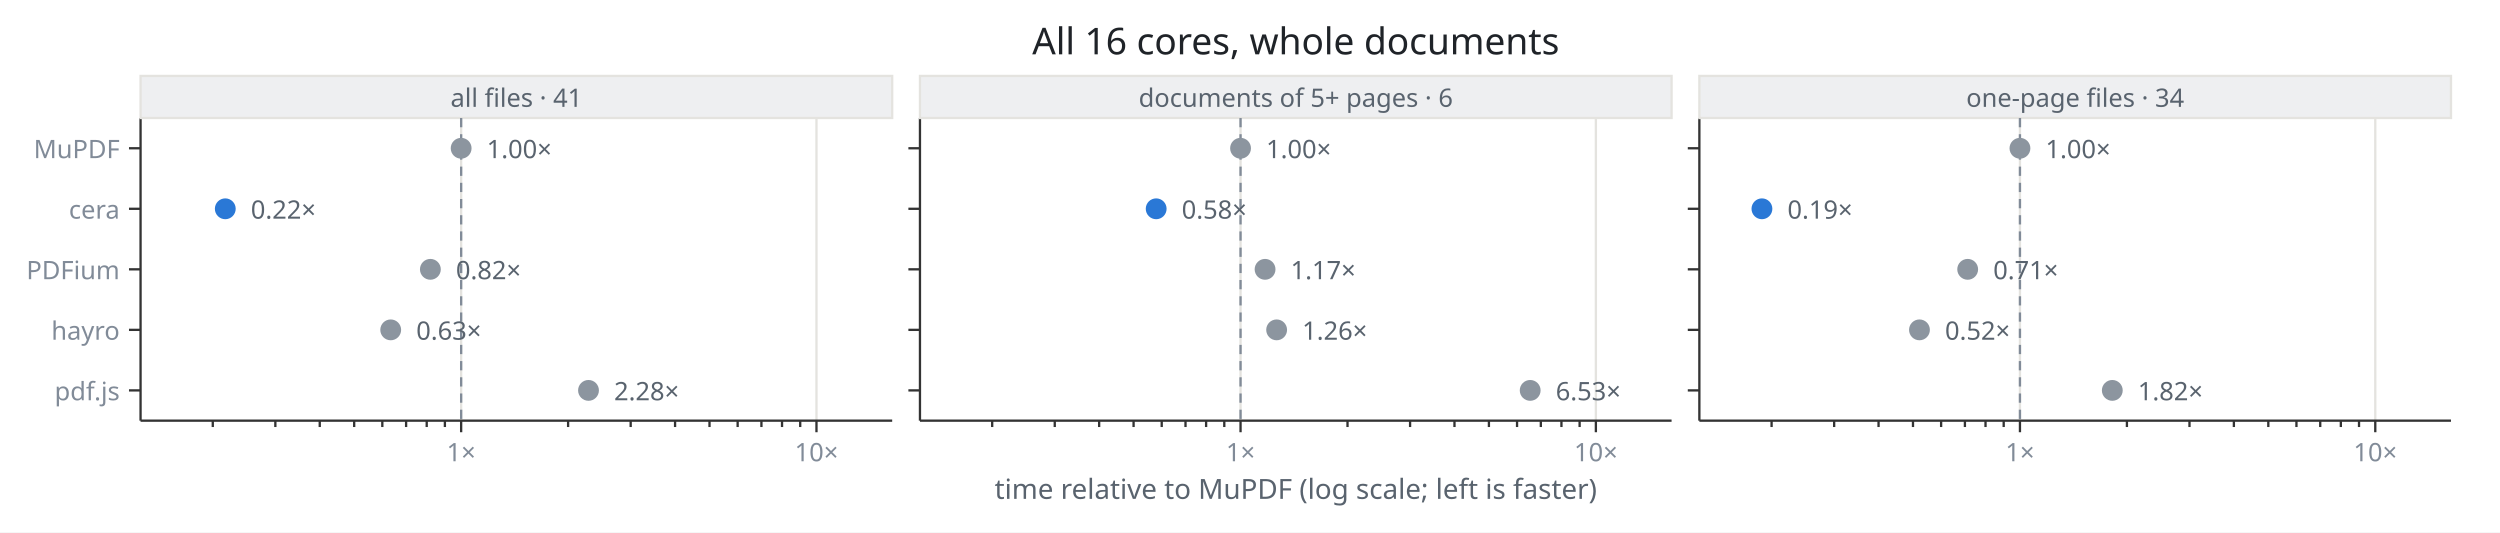
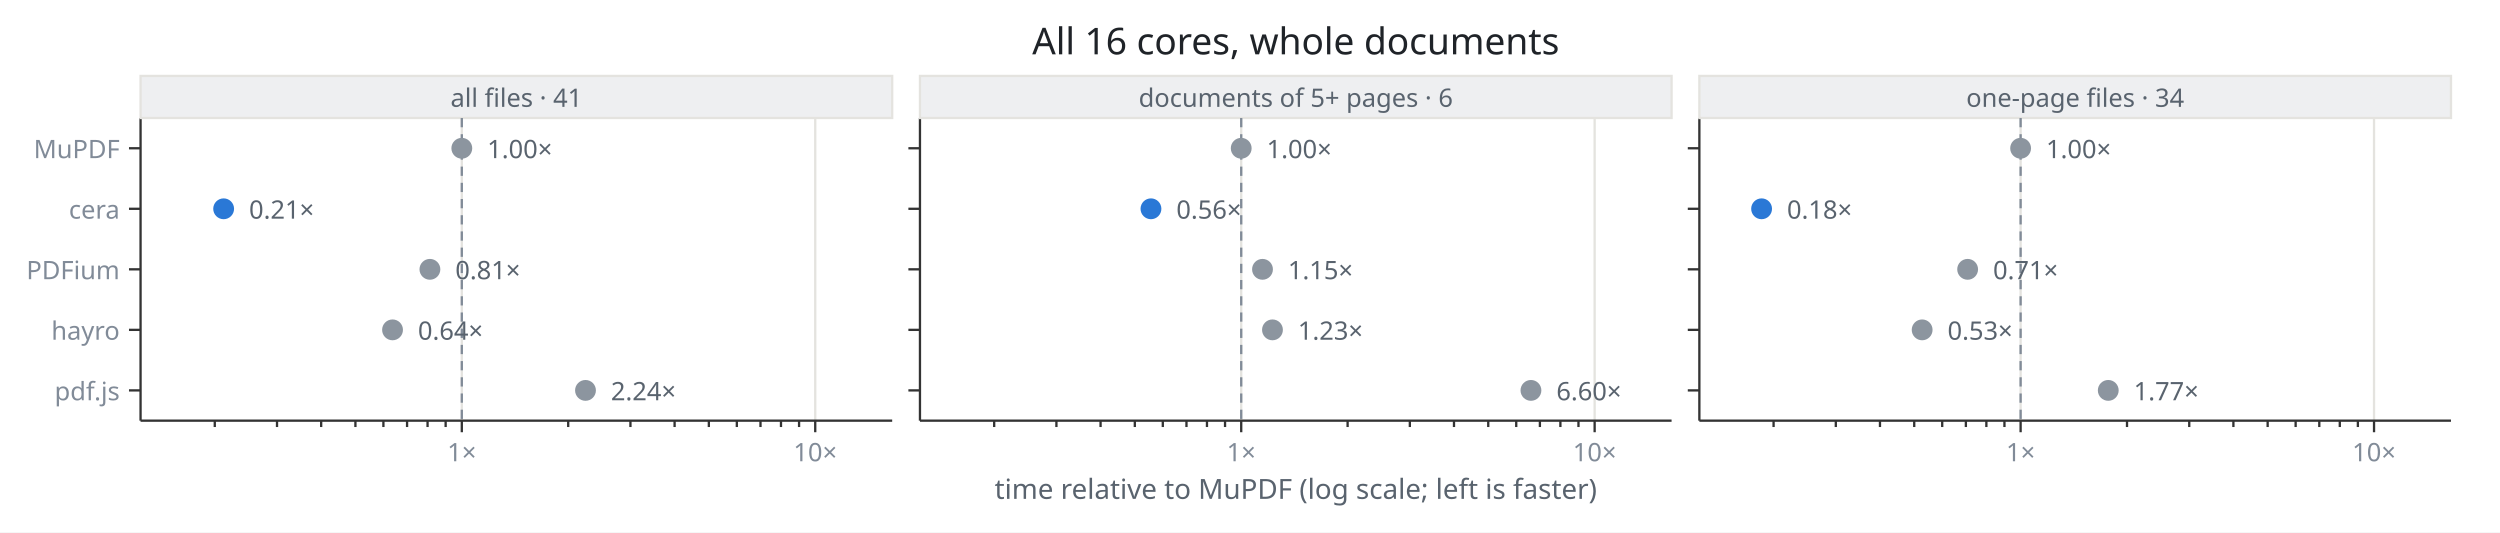
<svg xmlns="http://www.w3.org/2000/svg" width="1080" height="230" viewBox="0 0 1080 230" role="img" aria-labelledby="figure-title">
  <defs>
    <clipPath id="c1">
      <path d="M60.721,50.975 L385.423,50.975 L385.423,181.725 L60.721,181.725 Z" />
    </clipPath>
    <path id="m2" d="M4.5,0 C4.5,2.485 2.485,4.5 0,4.5 C-2.485,4.5 -4.5,2.485 -4.5,0 C-4.5,-2.485 -2.485,-4.5 0,-4.5 C2.485,-4.5 4.5,-2.485 4.5,0 Z" fill="#8c959f" />
    <path id="m3" d="M4.5,0 C4.5,2.485 2.485,4.5 0,4.5 C-2.485,4.5 -4.5,2.485 -4.5,0 C-4.5,-2.485 -2.485,-4.5 0,-4.5 C2.485,-4.5 4.5,-2.485 4.5,0 Z" fill="#2a78d6" />
    <clipPath id="c4">
      <path d="M397.423,50.975 L722.124,50.975 L722.124,181.725 L397.423,181.725 Z" />
    </clipPath>
    <clipPath id="c5">
      <path d="M734.124,50.975 L1058.826,50.975 L1058.826,181.725 L734.124,181.725 Z" />
    </clipPath>
  </defs>
  <path d="M0,0 L1080,0 L1080,230 L0,230 Z" fill="#ffffff" />
-   <polyline fill="none" points="199.215,50.975 199.215,181.725" stroke="#e4e3df" />
-   <polyline fill="none" points="352.716,50.975 352.716,181.725" stroke="#e4e3df" />
+   <polyline fill="none" points="199.503,50.975 199.503,181.725" stroke="#e4e3df" />
+   <polyline fill="none" points="352.182,50.975 352.182,181.725" stroke="#e4e3df" />
  <polyline fill="none" points="60.721,181.725 385.423,181.725" stroke="#333333" />
  <polyline fill="none" points="60.721,50.975 60.721,181.725" stroke="#333333" />
-   <polyline fill="none" points="91.922,181.725 91.922,184.475" stroke="#333333" />
-   <polyline fill="none" points="118.952,181.725 118.952,184.475" stroke="#333333" />
-   <polyline fill="none" points="138.131,181.725 138.131,184.475" stroke="#333333" />
-   <polyline fill="none" points="153.006,181.725 153.006,184.475" stroke="#333333" />
-   <polyline fill="none" points="165.161,181.725 165.161,184.475" stroke="#333333" />
-   <polyline fill="none" points="175.437,181.725 175.437,184.475" stroke="#333333" />
-   <polyline fill="none" points="184.339,181.725 184.339,184.475" stroke="#333333" />
-   <polyline fill="none" points="192.191,181.725 192.191,184.475" stroke="#333333" />
-   <polyline fill="none" points="199.215,181.725 199.215,186.725" stroke="#333333" />
-   <text x="199.215" y="190.725" font-family="sans-serif" font-size="11" text-anchor="middle" dominant-baseline="hanging" fill="#818b98">1×</text>
-   <polyline fill="none" points="245.423,181.725 245.423,184.475" stroke="#333333" />
-   <polyline fill="none" points="272.454,181.725 272.454,184.475" stroke="#333333" />
-   <polyline fill="none" points="291.632,181.725 291.632,184.475" stroke="#333333" />
-   <polyline fill="none" points="306.508,181.725 306.508,184.475" stroke="#333333" />
-   <polyline fill="none" points="318.662,181.725 318.662,184.475" stroke="#333333" />
-   <polyline fill="none" points="328.938,181.725 328.938,184.475" stroke="#333333" />
-   <polyline fill="none" points="337.84,181.725 337.84,184.475" stroke="#333333" />
-   <polyline fill="none" points="345.692,181.725 345.692,184.475" stroke="#333333" />
-   <polyline fill="none" points="352.716,181.725 352.716,186.725" stroke="#333333" />
-   <text x="352.716" y="190.725" font-family="sans-serif" font-size="11" text-anchor="middle" dominant-baseline="hanging" fill="#818b98">10×</text>
+   <polyline fill="none" points="92.784,181.725 92.784,184.475" stroke="#333333" />
+   <polyline fill="none" points="119.67,181.725 119.67,184.475" stroke="#333333" />
+   <polyline fill="none" points="138.745,181.725 138.745,184.475" stroke="#333333" />
+   <polyline fill="none" points="153.541,181.725 153.541,184.475" stroke="#333333" />
+   <polyline fill="none" points="165.631,181.725 165.631,184.475" stroke="#333333" />
+   <polyline fill="none" points="175.852,181.725 175.852,184.475" stroke="#333333" />
+   <polyline fill="none" points="184.706,181.725 184.706,184.475" stroke="#333333" />
+   <polyline fill="none" points="192.516,181.725 192.516,184.475" stroke="#333333" />
+   <polyline fill="none" points="199.503,181.725 199.503,186.725" stroke="#333333" />
+   <text x="199.503" y="190.725" font-family="sans-serif" font-size="11" text-anchor="middle" dominant-baseline="hanging" fill="#818b98">1×</text>
+   <polyline fill="none" points="245.464,181.725 245.464,184.475" stroke="#333333" />
+   <polyline fill="none" points="272.349,181.725 272.349,184.475" stroke="#333333" />
+   <polyline fill="none" points="291.425,181.725 291.425,184.475" stroke="#333333" />
+   <polyline fill="none" points="306.221,181.725 306.221,184.475" stroke="#333333" />
+   <polyline fill="none" points="318.31,181.725 318.31,184.475" stroke="#333333" />
+   <polyline fill="none" points="328.532,181.725 328.532,184.475" stroke="#333333" />
+   <polyline fill="none" points="337.386,181.725 337.386,184.475" stroke="#333333" />
+   <polyline fill="none" points="345.196,181.725 345.196,184.475" stroke="#333333" />
+   <polyline fill="none" points="352.182,181.725 352.182,186.725" stroke="#333333" />
+   <text x="352.182" y="190.725" font-family="sans-serif" font-size="11" text-anchor="middle" dominant-baseline="hanging" fill="#818b98">10×</text>
  <polyline fill="none" points="55.721,168.65 60.721,168.65" stroke="#333333" />
  <text x="51.721" y="168.65" font-family="sans-serif" font-size="11" text-anchor="end" dominant-baseline="central" fill="#818b98">pdf.js</text>
  <polyline fill="none" points="55.721,142.5 60.721,142.5" stroke="#333333" />
  <text x="51.721" y="142.5" font-family="sans-serif" font-size="11" text-anchor="end" dominant-baseline="central" fill="#818b98">hayro</text>
  <polyline fill="none" points="55.721,116.35 60.721,116.35" stroke="#333333" />
  <text x="51.721" y="116.35" font-family="sans-serif" font-size="11" text-anchor="end" dominant-baseline="central" fill="#818b98">PDFium</text>
  <polyline fill="none" points="55.721,90.2 60.721,90.2" stroke="#333333" />
  <text x="51.721" y="90.2" font-family="sans-serif" font-size="11" text-anchor="end" dominant-baseline="central" fill="#818b98">cera</text>
  <polyline fill="none" points="55.721,64.05 60.721,64.05" stroke="#333333" />
  <text x="51.721" y="64.05" font-family="sans-serif" font-size="11" text-anchor="end" dominant-baseline="central" fill="#818b98">MuPDF</text>
  <path d="M60.721,32.8 L385.423,32.8 L385.423,50.975 L60.721,50.975 Z" fill="#eeeff1" />
  <path fill="none" d="M60.721,32.8 L385.423,32.8 L385.423,50.975 L60.721,50.975 Z" stroke="#e4e3df" />
  <text x="223.072" y="41.887" font-family="sans-serif" font-size="11" text-anchor="middle" dominant-baseline="central" fill="#59636e">all files · 41</text>
-   <polyline fill="none" points="535.917,50.975 535.917,181.725" stroke="#e4e3df" />
-   <polyline fill="none" points="689.418,50.975 689.418,181.725" stroke="#e4e3df" />
+   <polyline fill="none" points="536.204,50.975 536.204,181.725" stroke="#e4e3df" />
+   <polyline fill="none" points="688.884,50.975 688.884,181.725" stroke="#e4e3df" />
  <polyline fill="none" points="397.423,181.725 722.124,181.725" stroke="#333333" />
  <polyline fill="none" points="397.423,50.975 397.423,181.725" stroke="#333333" />
-   <polyline fill="none" points="428.624,181.725 428.624,184.475" stroke="#333333" />
-   <polyline fill="none" points="455.654,181.725 455.654,184.475" stroke="#333333" />
-   <polyline fill="none" points="474.832,181.725 474.832,184.475" stroke="#333333" />
-   <polyline fill="none" points="489.708,181.725 489.708,184.475" stroke="#333333" />
-   <polyline fill="none" points="501.862,181.725 501.862,184.475" stroke="#333333" />
-   <polyline fill="none" points="512.139,181.725 512.139,184.475" stroke="#333333" />
-   <polyline fill="none" points="521.041,181.725 521.041,184.475" stroke="#333333" />
-   <polyline fill="none" points="528.893,181.725 528.893,184.475" stroke="#333333" />
-   <polyline fill="none" points="535.917,181.725 535.917,186.725" stroke="#333333" />
-   <text x="535.917" y="190.725" font-family="sans-serif" font-size="11" text-anchor="middle" dominant-baseline="hanging" fill="#818b98">1×</text>
-   <polyline fill="none" points="582.125,181.725 582.125,184.475" stroke="#333333" />
-   <polyline fill="none" points="609.155,181.725 609.155,184.475" stroke="#333333" />
-   <polyline fill="none" points="628.333,181.725 628.333,184.475" stroke="#333333" />
-   <polyline fill="none" points="643.209,181.725 643.209,184.475" stroke="#333333" />
-   <polyline fill="none" points="655.364,181.725 655.364,184.475" stroke="#333333" />
-   <polyline fill="none" points="665.64,181.725 665.64,184.475" stroke="#333333" />
-   <polyline fill="none" points="674.542,181.725 674.542,184.475" stroke="#333333" />
-   <polyline fill="none" points="682.394,181.725 682.394,184.475" stroke="#333333" />
-   <polyline fill="none" points="689.418,181.725 689.418,186.725" stroke="#333333" />
-   <text x="689.418" y="190.725" font-family="sans-serif" font-size="11" text-anchor="middle" dominant-baseline="hanging" fill="#818b98">10×</text>
+   <polyline fill="none" points="429.486,181.725 429.486,184.475" stroke="#333333" />
+   <polyline fill="none" points="456.371,181.725 456.371,184.475" stroke="#333333" />
+   <polyline fill="none" points="475.447,181.725 475.447,184.475" stroke="#333333" />
+   <polyline fill="none" points="490.243,181.725 490.243,184.475" stroke="#333333" />
+   <polyline fill="none" points="502.332,181.725 502.332,184.475" stroke="#333333" />
+   <polyline fill="none" points="512.554,181.725 512.554,184.475" stroke="#333333" />
+   <polyline fill="none" points="521.408,181.725 521.408,184.475" stroke="#333333" />
+   <polyline fill="none" points="529.218,181.725 529.218,184.475" stroke="#333333" />
+   <polyline fill="none" points="536.204,181.725 536.204,186.725" stroke="#333333" />
+   <text x="536.204" y="190.725" font-family="sans-serif" font-size="11" text-anchor="middle" dominant-baseline="hanging" fill="#818b98">1×</text>
+   <polyline fill="none" points="582.165,181.725 582.165,184.475" stroke="#333333" />
+   <polyline fill="none" points="609.051,181.725 609.051,184.475" stroke="#333333" />
+   <polyline fill="none" points="628.126,181.725 628.126,184.475" stroke="#333333" />
+   <polyline fill="none" points="642.923,181.725 642.923,184.475" stroke="#333333" />
+   <polyline fill="none" points="655.012,181.725 655.012,184.475" stroke="#333333" />
+   <polyline fill="none" points="665.233,181.725 665.233,184.475" stroke="#333333" />
+   <polyline fill="none" points="674.088,181.725 674.088,184.475" stroke="#333333" />
+   <polyline fill="none" points="681.898,181.725 681.898,184.475" stroke="#333333" />
+   <polyline fill="none" points="688.884,181.725 688.884,186.725" stroke="#333333" />
+   <text x="688.884" y="190.725" font-family="sans-serif" font-size="11" text-anchor="middle" dominant-baseline="hanging" fill="#818b98">10×</text>
  <polyline fill="none" points="392.423,168.65 397.423,168.65" stroke="#333333" />
  <polyline fill="none" points="392.423,142.5 397.423,142.5" stroke="#333333" />
  <polyline fill="none" points="392.423,116.35 397.423,116.35" stroke="#333333" />
  <polyline fill="none" points="392.423,90.2 397.423,90.2" stroke="#333333" />
  <polyline fill="none" points="392.423,64.05 397.423,64.05" stroke="#333333" />
  <path d="M397.423,32.8 L722.124,32.8 L722.124,50.975 L397.423,50.975 Z" fill="#eeeff1" />
  <path fill="none" d="M397.423,32.8 L722.124,32.8 L722.124,50.975 L397.423,50.975 Z" stroke="#e4e3df" />
  <text x="559.774" y="41.887" font-family="sans-serif" font-size="11" text-anchor="middle" dominant-baseline="central" fill="#59636e">documents of 5+ pages · 6</text>
-   <polyline fill="none" points="872.618,50.975 872.618,181.725" stroke="#e4e3df" />
-   <polyline fill="none" points="1026.119,50.975 1026.119,181.725" stroke="#e4e3df" />
+   <polyline fill="none" points="872.906,50.975 872.906,181.725" stroke="#e4e3df" />
+   <polyline fill="none" points="1025.585,50.975 1025.585,181.725" stroke="#e4e3df" />
  <polyline fill="none" points="734.124,181.725 1058.826,181.725" stroke="#333333" />
  <polyline fill="none" points="734.124,50.975 734.124,181.725" stroke="#333333" />
-   <polyline fill="none" points="765.326,181.725 765.326,184.475" stroke="#333333" />
-   <polyline fill="none" points="792.356,181.725 792.356,184.475" stroke="#333333" />
-   <polyline fill="none" points="811.534,181.725 811.534,184.475" stroke="#333333" />
-   <polyline fill="none" points="826.41,181.725 826.41,184.475" stroke="#333333" />
-   <polyline fill="none" points="838.564,181.725 838.564,184.475" stroke="#333333" />
-   <polyline fill="none" points="848.841,181.725 848.841,184.475" stroke="#333333" />
-   <polyline fill="none" points="857.742,181.725 857.742,184.475" stroke="#333333" />
-   <polyline fill="none" points="865.594,181.725 865.594,184.475" stroke="#333333" />
-   <polyline fill="none" points="872.618,181.725 872.618,186.725" stroke="#333333" />
-   <text x="872.618" y="190.725" font-family="sans-serif" font-size="11" text-anchor="middle" dominant-baseline="hanging" fill="#818b98">1×</text>
-   <polyline fill="none" points="918.827,181.725 918.827,184.475" stroke="#333333" />
-   <polyline fill="none" points="945.857,181.725 945.857,184.475" stroke="#333333" />
-   <polyline fill="none" points="965.035,181.725 965.035,184.475" stroke="#333333" />
-   <polyline fill="none" points="979.911,181.725 979.911,184.475" stroke="#333333" />
-   <polyline fill="none" points="992.065,181.725 992.065,184.475" stroke="#333333" />
-   <polyline fill="none" points="1002.342,181.725 1002.342,184.475" stroke="#333333" />
-   <polyline fill="none" points="1011.244,181.725 1011.244,184.475" stroke="#333333" />
-   <polyline fill="none" points="1019.096,181.725 1019.096,184.475" stroke="#333333" />
-   <polyline fill="none" points="1026.119,181.725 1026.119,186.725" stroke="#333333" />
-   <text x="1026.119" y="190.725" font-family="sans-serif" font-size="11" text-anchor="middle" dominant-baseline="hanging" fill="#818b98">10×</text>
+   <polyline fill="none" points="766.188,181.725 766.188,184.475" stroke="#333333" />
+   <polyline fill="none" points="793.073,181.725 793.073,184.475" stroke="#333333" />
+   <polyline fill="none" points="812.149,181.725 812.149,184.475" stroke="#333333" />
+   <polyline fill="none" points="826.945,181.725 826.945,184.475" stroke="#333333" />
+   <polyline fill="none" points="839.034,181.725 839.034,184.475" stroke="#333333" />
+   <polyline fill="none" points="849.256,181.725 849.256,184.475" stroke="#333333" />
+   <polyline fill="none" points="858.11,181.725 858.11,184.475" stroke="#333333" />
+   <polyline fill="none" points="865.92,181.725 865.92,184.475" stroke="#333333" />
+   <polyline fill="none" points="872.906,181.725 872.906,186.725" stroke="#333333" />
+   <text x="872.906" y="190.725" font-family="sans-serif" font-size="11" text-anchor="middle" dominant-baseline="hanging" fill="#818b98">1×</text>
+   <polyline fill="none" points="918.867,181.725 918.867,184.475" stroke="#333333" />
+   <polyline fill="none" points="945.753,181.725 945.753,184.475" stroke="#333333" />
+   <polyline fill="none" points="964.828,181.725 964.828,184.475" stroke="#333333" />
+   <polyline fill="none" points="979.624,181.725 979.624,184.475" stroke="#333333" />
+   <polyline fill="none" points="991.714,181.725 991.714,184.475" stroke="#333333" />
+   <polyline fill="none" points="1001.935,181.725 1001.935,184.475" stroke="#333333" />
+   <polyline fill="none" points="1010.789,181.725 1010.789,184.475" stroke="#333333" />
+   <polyline fill="none" points="1018.599,181.725 1018.599,184.475" stroke="#333333" />
+   <polyline fill="none" points="1025.585,181.725 1025.585,186.725" stroke="#333333" />
+   <text x="1025.585" y="190.725" font-family="sans-serif" font-size="11" text-anchor="middle" dominant-baseline="hanging" fill="#818b98">10×</text>
  <polyline fill="none" points="729.124,168.65 734.124,168.65" stroke="#333333" />
  <polyline fill="none" points="729.124,142.5 734.124,142.5" stroke="#333333" />
  <polyline fill="none" points="729.124,116.35 734.124,116.35" stroke="#333333" />
  <polyline fill="none" points="729.124,90.2 734.124,90.2" stroke="#333333" />
  <polyline fill="none" points="729.124,64.05 734.124,64.05" stroke="#333333" />
  <path d="M734.124,32.8 L1058.826,32.8 L1058.826,50.975 L734.124,50.975 Z" fill="#eeeff1" />
  <path fill="none" d="M734.124,32.8 L1058.826,32.8 L1058.826,50.975 L734.124,50.975 Z" stroke="#e4e3df" />
  <text x="896.475" y="41.887" font-family="sans-serif" font-size="11" text-anchor="middle" dominant-baseline="central" fill="#59636e">one-page files · 34</text>
  <text x="559.773" y="23.488" font-family="sans-serif" font-size="16" text-anchor="middle" fill="#1f2328">All 16 cores, whole documents</text>
  <text x="559.773" y="215.516" font-family="sans-serif" font-size="12" text-anchor="middle" fill="#59636e">time relative to MuPDF (log scale; left is faster)</text>
  <g clip-path="url(#c1)">
-     <polyline fill="none" points="199.215,50.975 199.215,181.725" stroke="#818b98" stroke-dasharray="4 3" />
-     <use href="#m2" x="199.215" y="64.05" />
-     <use href="#m2" x="185.922" y="116.35" />
-     <use href="#m2" x="168.786" y="142.5" />
-     <use href="#m2" x="254.234" y="168.65" />
-     <use href="#m3" x="97.322" y="90.2" />
-     <text x="210.249" y="64.05" font-family="sans-serif" font-size="11" dominant-baseline="central" fill="#59636e">1.00×</text>
-     <text x="108.356" y="90.2" font-family="sans-serif" font-size="11" dominant-baseline="central" fill="#59636e">0.22×</text>
-     <text x="196.956" y="116.35" font-family="sans-serif" font-size="11" dominant-baseline="central" fill="#59636e">0.82×</text>
-     <text x="179.82" y="142.5" font-family="sans-serif" font-size="11" dominant-baseline="central" fill="#59636e">0.63×</text>
-     <text x="265.268" y="168.65" font-family="sans-serif" font-size="11" dominant-baseline="central" fill="#59636e">2.28×</text>
+     <polyline fill="none" points="199.503,50.975 199.503,181.725" stroke="#818b98" stroke-dasharray="4 3" />
+     <use href="#m2" x="199.503" y="64.05" />
+     <use href="#m2" x="185.721" y="116.35" />
+     <use href="#m2" x="169.577" y="142.5" />
+     <use href="#m2" x="252.933" y="168.65" />
+     <use href="#m3" x="96.616" y="90.2" />
+     <text x="210.477" y="64.05" font-family="sans-serif" font-size="11" dominant-baseline="central" fill="#59636e">1.00×</text>
+     <text x="107.591" y="90.2" font-family="sans-serif" font-size="11" dominant-baseline="central" fill="#59636e">0.21×</text>
+     <text x="196.696" y="116.35" font-family="sans-serif" font-size="11" dominant-baseline="central" fill="#59636e">0.81×</text>
+     <text x="180.552" y="142.5" font-family="sans-serif" font-size="11" dominant-baseline="central" fill="#59636e">0.64×</text>
+     <text x="263.908" y="168.65" font-family="sans-serif" font-size="11" dominant-baseline="central" fill="#59636e">2.24×</text>
  </g>
  <g clip-path="url(#c4)">
-     <polyline fill="none" points="535.917,50.975 535.917,181.725" stroke="#818b98" stroke-dasharray="4 3" />
-     <use href="#m2" x="535.917" y="64.05" />
-     <use href="#m2" x="546.509" y="116.35" />
-     <use href="#m2" x="551.507" y="142.5" />
-     <use href="#m2" x="661.04" y="168.65" />
-     <use href="#m3" x="499.467" y="90.2" />
-     <text x="546.951" y="64.05" font-family="sans-serif" font-size="11" dominant-baseline="central" fill="#59636e">1.00×</text>
-     <text x="510.501" y="90.2" font-family="sans-serif" font-size="11" dominant-baseline="central" fill="#59636e">0.58×</text>
-     <text x="557.543" y="116.35" font-family="sans-serif" font-size="11" dominant-baseline="central" fill="#59636e">1.17×</text>
-     <text x="562.541" y="142.5" font-family="sans-serif" font-size="11" dominant-baseline="central" fill="#59636e">1.26×</text>
-     <text x="672.074" y="168.65" font-family="sans-serif" font-size="11" dominant-baseline="central" fill="#59636e">6.53×</text>
+     <polyline fill="none" points="536.204,50.975 536.204,181.725" stroke="#818b98" stroke-dasharray="4 3" />
+     <use href="#m2" x="536.204" y="64.05" />
+     <use href="#m2" x="545.4" y="116.35" />
+     <use href="#m2" x="549.707" y="142.5" />
+     <use href="#m2" x="661.367" y="168.65" />
+     <use href="#m3" x="497.214" y="90.2" />
+     <text x="547.179" y="64.05" font-family="sans-serif" font-size="11" dominant-baseline="central" fill="#59636e">1.00×</text>
+     <text x="508.189" y="90.2" font-family="sans-serif" font-size="11" dominant-baseline="central" fill="#59636e">0.56×</text>
+     <text x="556.375" y="116.35" font-family="sans-serif" font-size="11" dominant-baseline="central" fill="#59636e">1.15×</text>
+     <text x="560.682" y="142.5" font-family="sans-serif" font-size="11" dominant-baseline="central" fill="#59636e">1.23×</text>
+     <text x="672.342" y="168.65" font-family="sans-serif" font-size="11" dominant-baseline="central" fill="#59636e">6.60×</text>
  </g>
  <g clip-path="url(#c5)">
-     <polyline fill="none" points="872.618,50.975 872.618,181.725" stroke="#818b98" stroke-dasharray="4 3" />
-     <use href="#m2" x="872.618" y="64.05" />
-     <use href="#m2" x="850.038" y="116.35" />
-     <use href="#m2" x="829.209" y="142.5" />
-     <use href="#m2" x="912.513" y="168.65" />
-     <use href="#m3" x="761.155" y="90.2" />
-     <text x="883.652" y="64.05" font-family="sans-serif" font-size="11" dominant-baseline="central" fill="#59636e">1.00×</text>
-     <text x="772.189" y="90.2" font-family="sans-serif" font-size="11" dominant-baseline="central" fill="#59636e">0.19×</text>
-     <text x="861.072" y="116.35" font-family="sans-serif" font-size="11" dominant-baseline="central" fill="#59636e">0.71×</text>
-     <text x="840.243" y="142.5" font-family="sans-serif" font-size="11" dominant-baseline="central" fill="#59636e">0.52×</text>
-     <text x="923.547" y="168.65" font-family="sans-serif" font-size="11" dominant-baseline="central" fill="#59636e">1.82×</text>
+     <polyline fill="none" points="872.906,50.975 872.906,181.725" stroke="#818b98" stroke-dasharray="4 3" />
+     <use href="#m2" x="872.906" y="64.05" />
+     <use href="#m2" x="850.02" y="116.35" />
+     <use href="#m2" x="830.367" y="142.5" />
+     <use href="#m2" x="910.767" y="168.65" />
+     <use href="#m3" x="761.01" y="90.2" />
+     <text x="883.881" y="64.05" font-family="sans-serif" font-size="11" dominant-baseline="central" fill="#59636e">1.00×</text>
+     <text x="771.985" y="90.2" font-family="sans-serif" font-size="11" dominant-baseline="central" fill="#59636e">0.18×</text>
+     <text x="860.995" y="116.35" font-family="sans-serif" font-size="11" dominant-baseline="central" fill="#59636e">0.71×</text>
+     <text x="841.342" y="142.5" font-family="sans-serif" font-size="11" dominant-baseline="central" fill="#59636e">0.53×</text>
+     <text x="921.742" y="168.65" font-family="sans-serif" font-size="11" dominant-baseline="central" fill="#59636e">1.77×</text>
  </g>
</svg>
